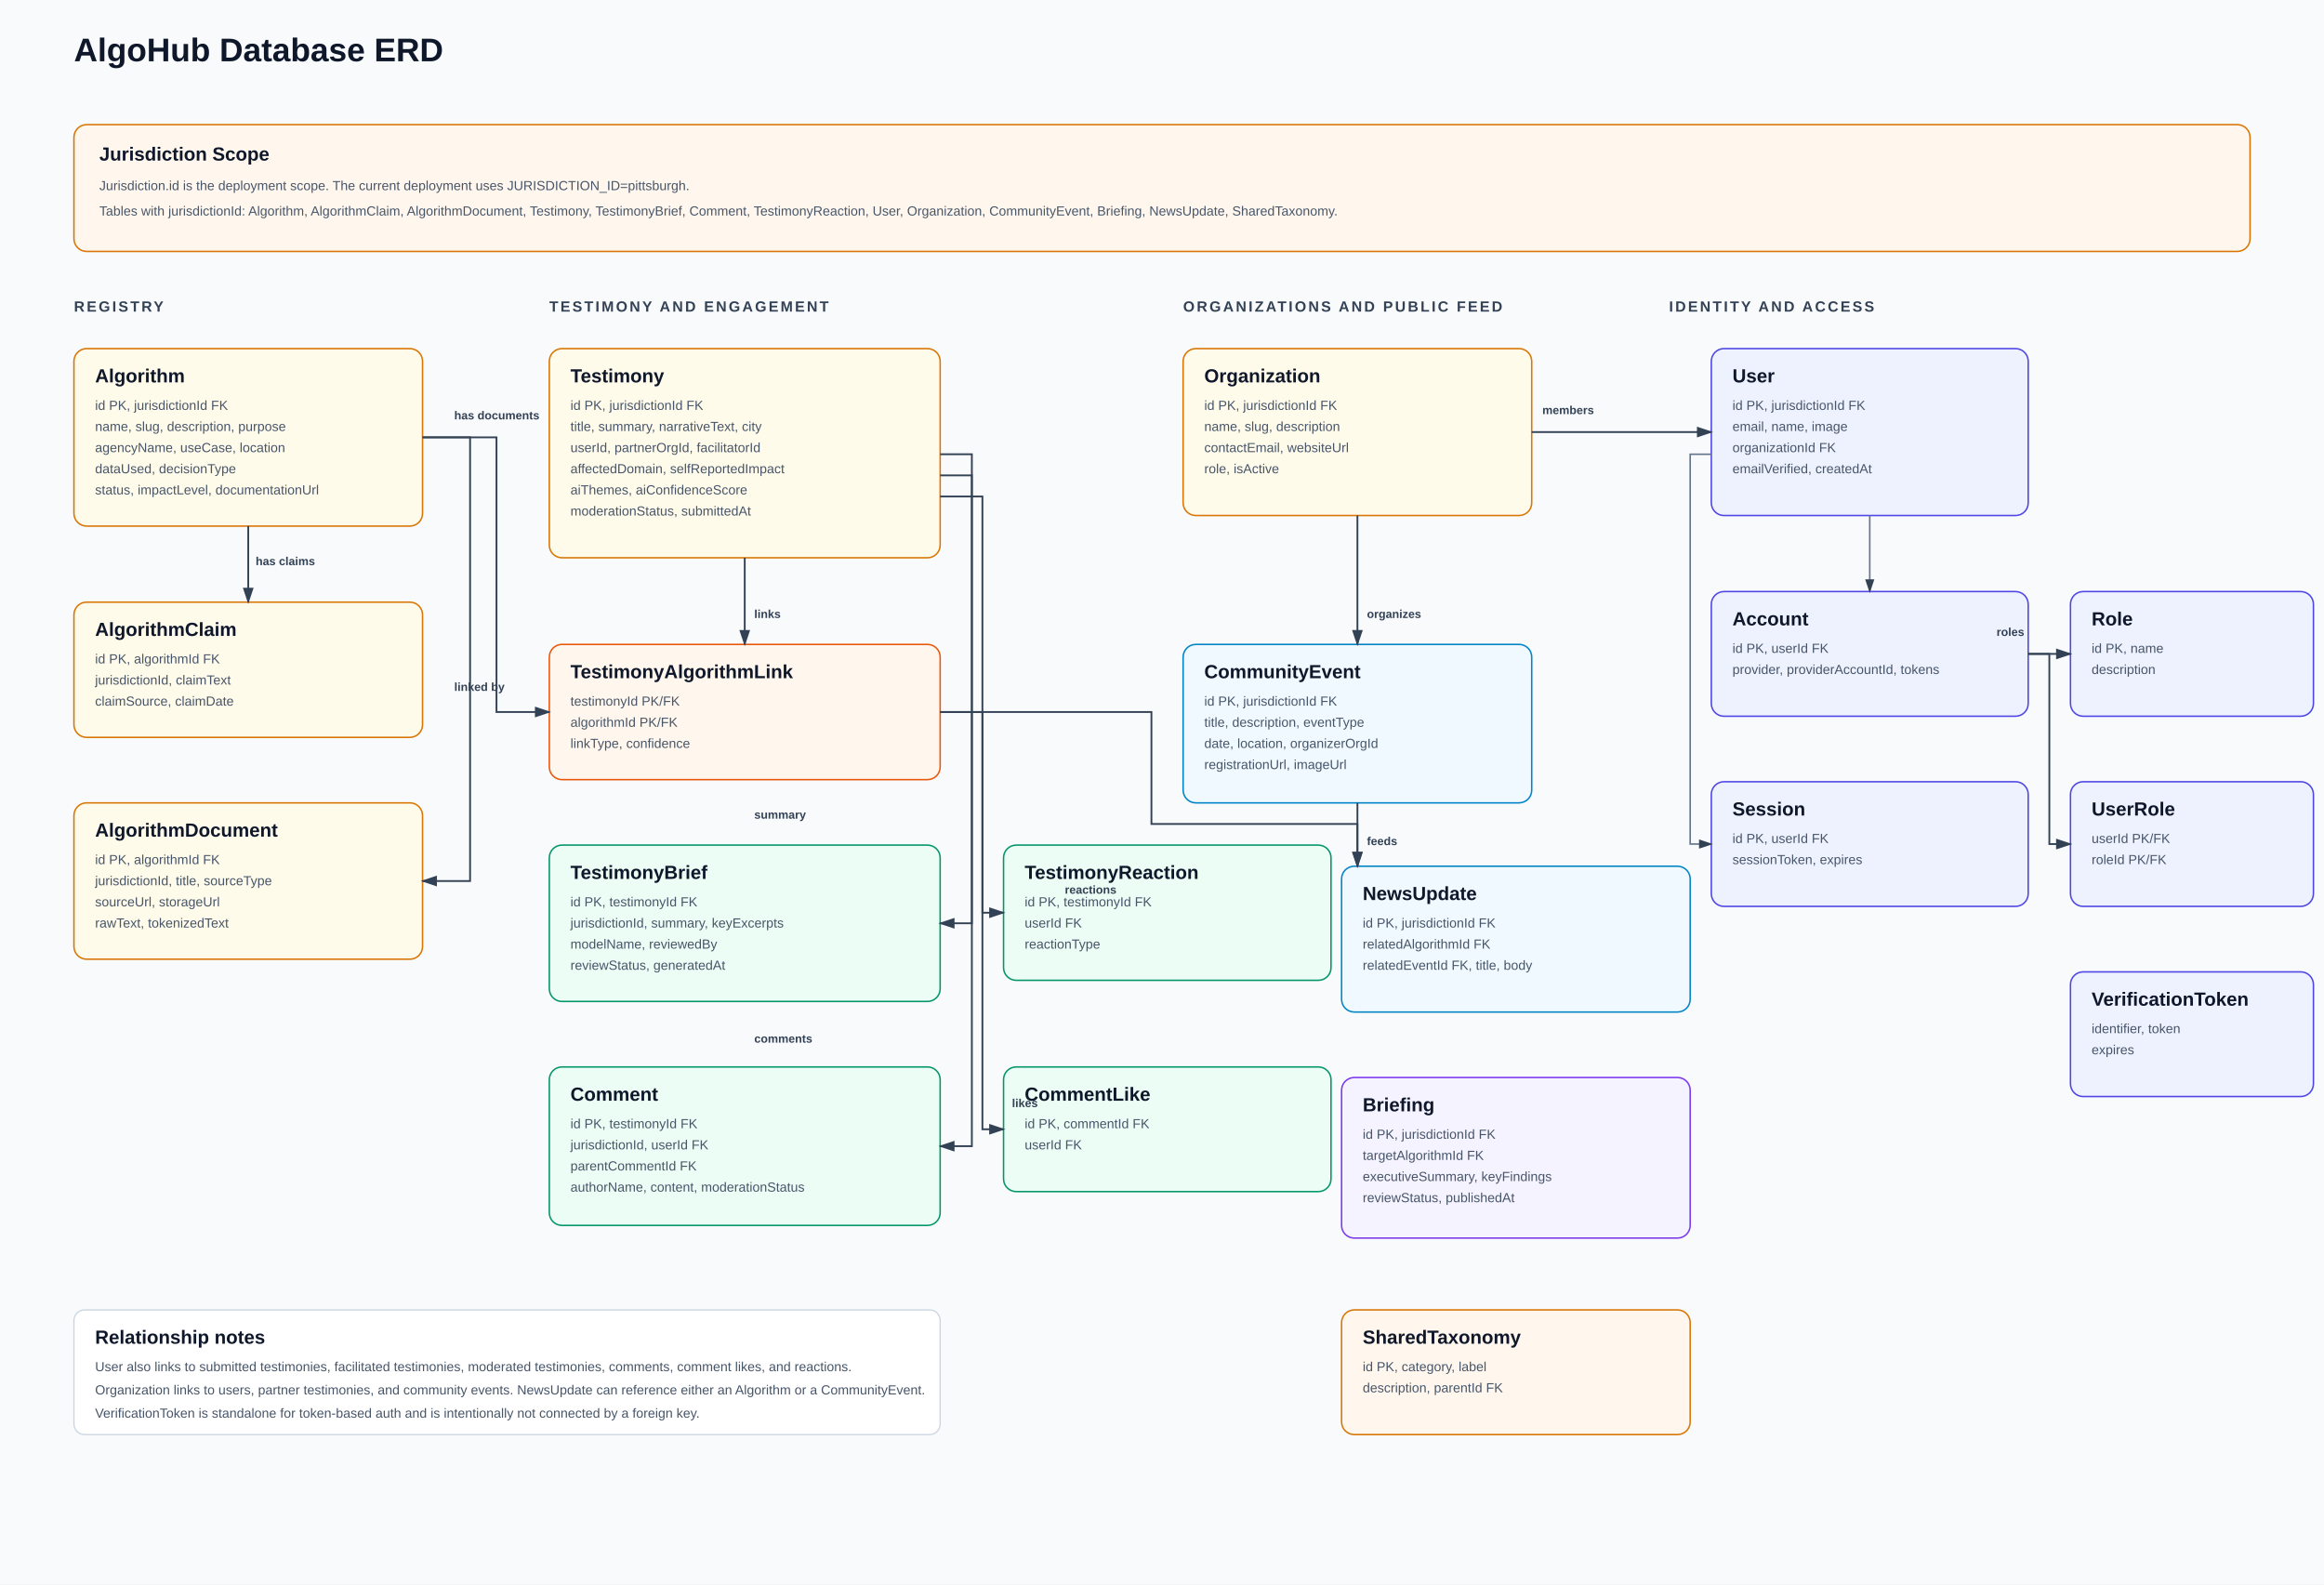
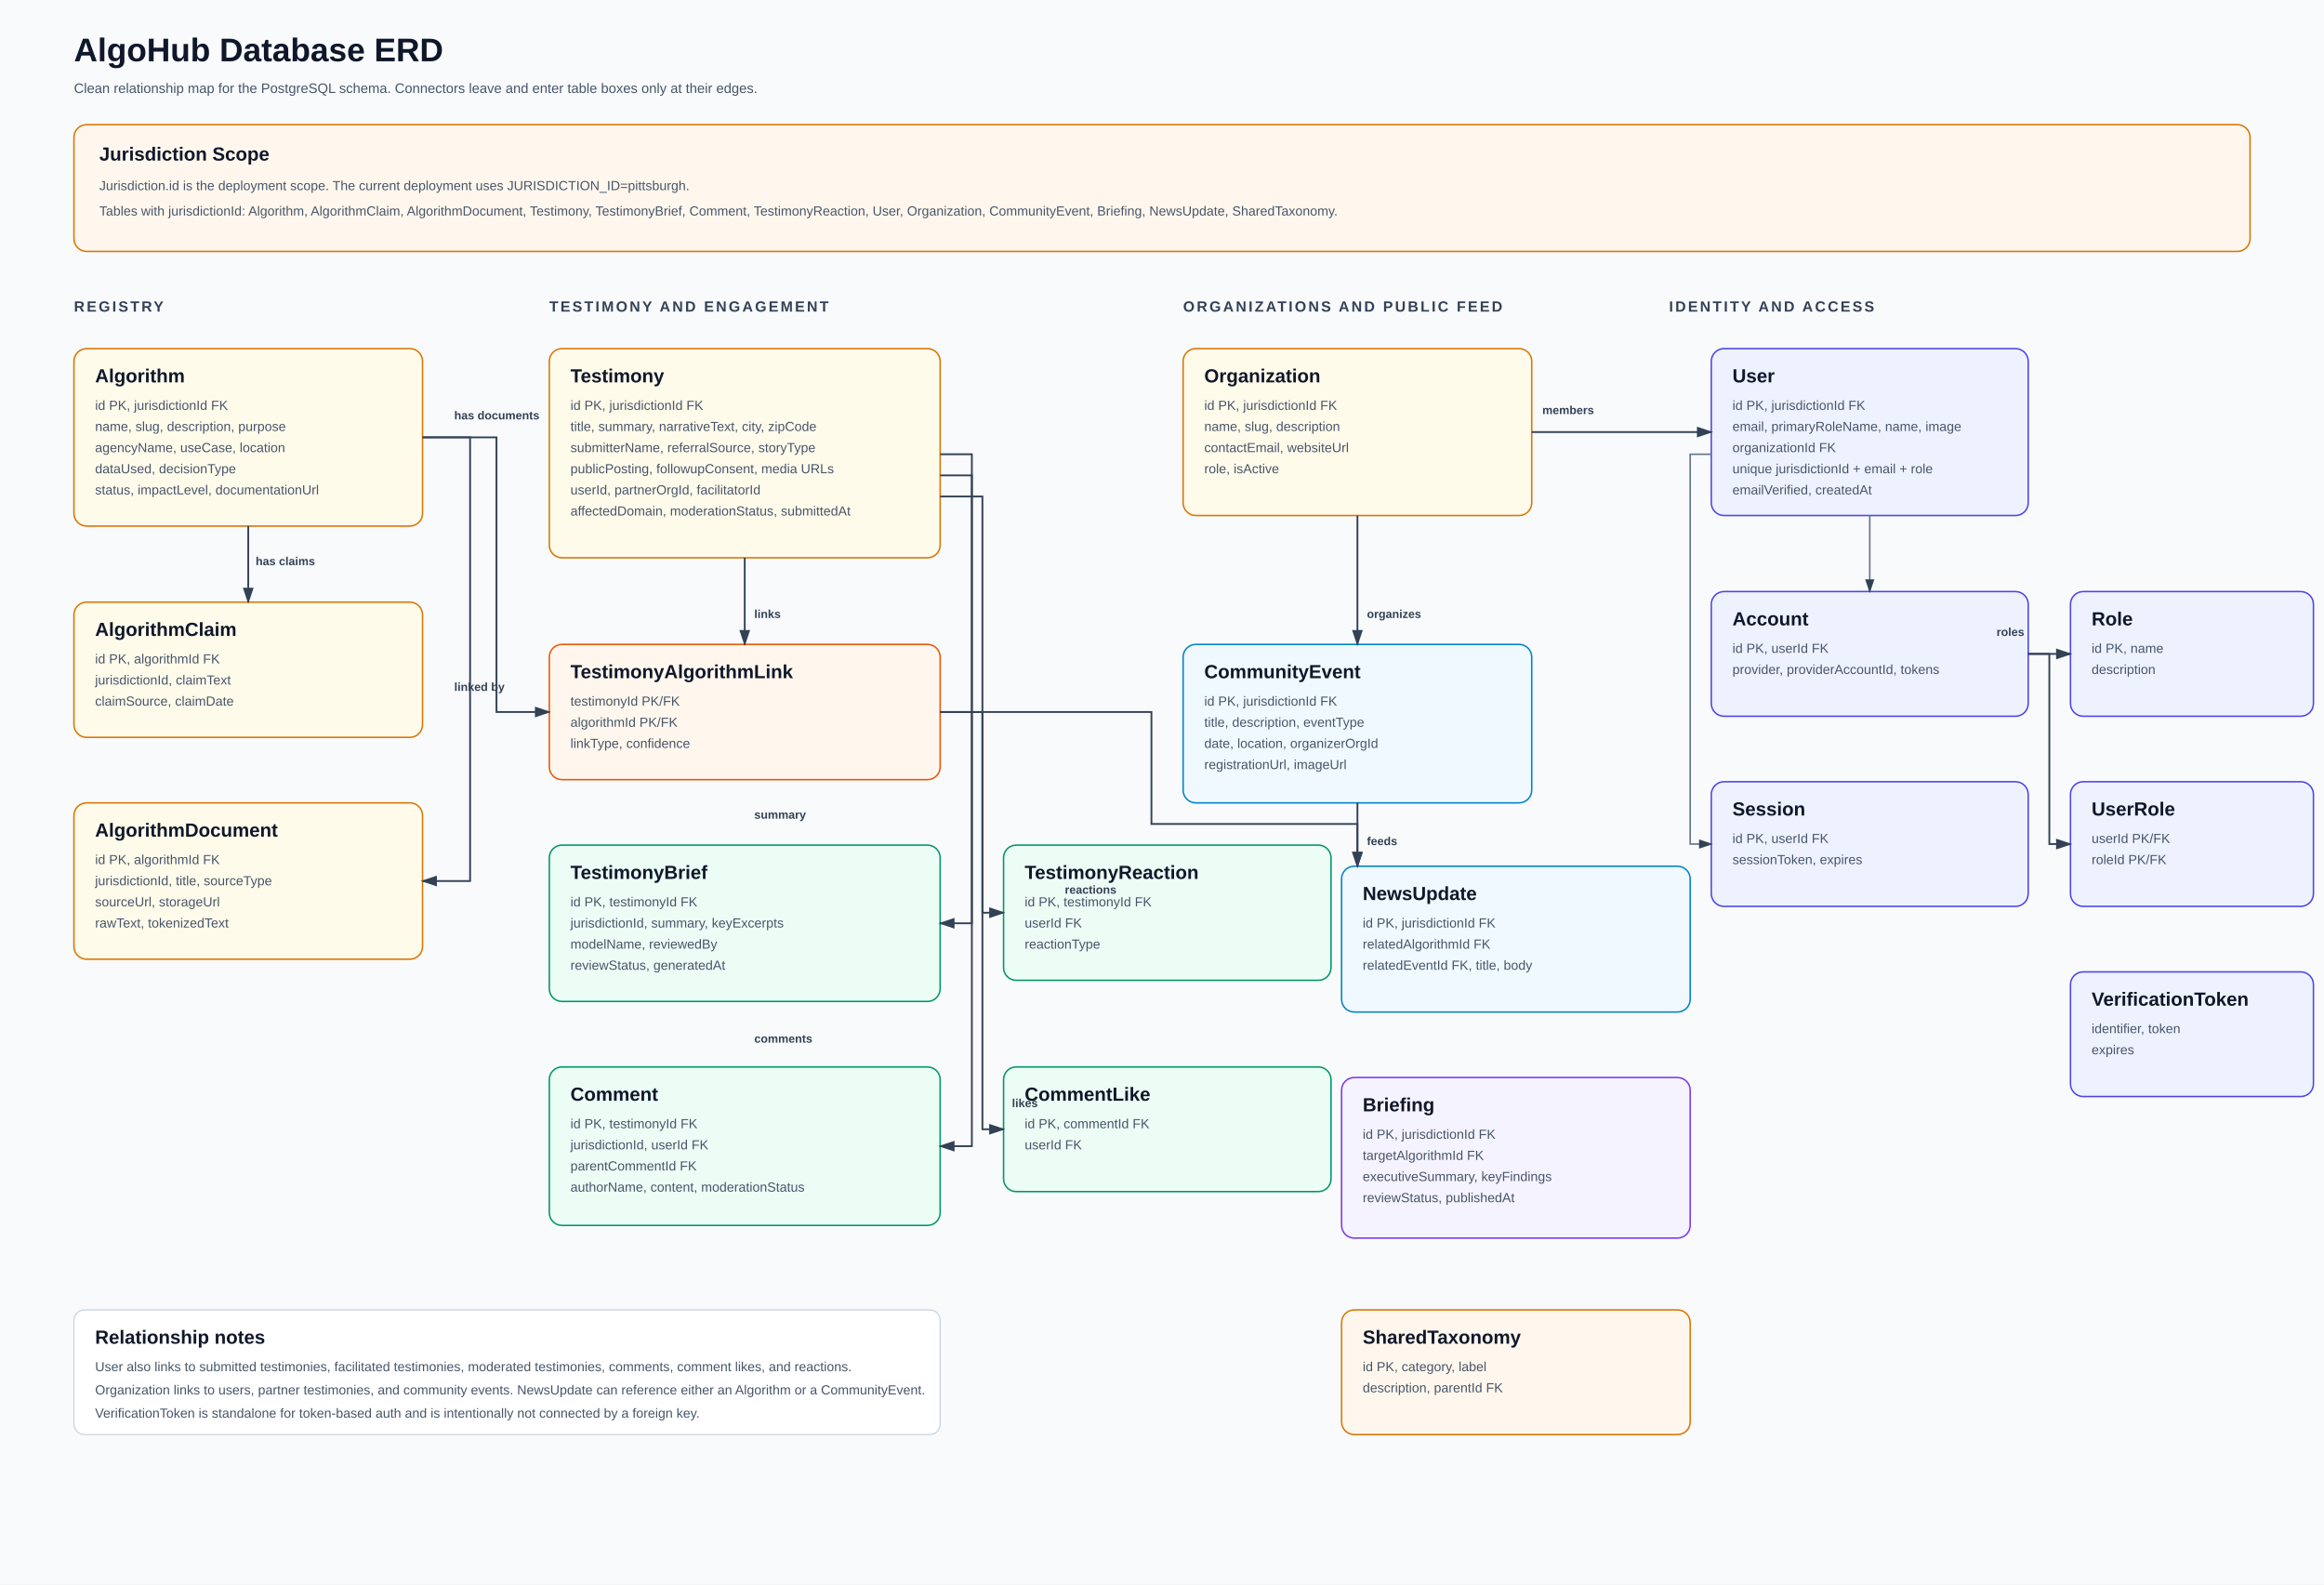
<svg xmlns="http://www.w3.org/2000/svg" width="2200" height="1500" viewBox="0 0 2200 1500" role="img" aria-labelledby="title desc">
  <defs>
    <marker id="arrow" markerWidth="10" markerHeight="10" refX="8" refY="3" orient="auto" markerUnits="strokeWidth">
      <path d="M0,0 L0,6 L9,3 z" fill="#334155" />
    </marker>
    <style>
      .page { fill: #f8fafc; }
      .label { fill: #0f172a; font-family: Arial, Helvetica, sans-serif; }
      .muted { fill: #475569; font-family: Arial, Helvetica, sans-serif; font-size: 13px; }
      .section { fill: #334155; font-family: Arial, Helvetica, sans-serif; font-size: 14px; font-weight: 700; letter-spacing: .14em; }
      .box { fill: #fff; stroke: #cbd5e1; stroke-width: 1.4; rx: 12; }
      .scope { fill: #fff7ed; stroke: #d97706; }
      .core { fill: #fffbeb; stroke: #d97706; }
      .join { fill: #fff7ed; stroke: #ea580c; }
      .engage { fill: #ecfdf5; stroke: #059669; }
      .auth { fill: #eef2ff; stroke: #4f46e5; }
      .report { fill: #f5f3ff; stroke: #7c3aed; }
      .feed { fill: #f0f9ff; stroke: #0284c7; }
      .title { font-size: 18px; font-weight: 700; }
      .field { fill: #475569; font-family: Arial, Helvetica, sans-serif; font-size: 12.5px; }
      .line { stroke: #334155; stroke-width: 1.7; fill: none; marker-end: url(#arrow); }
      .line2 { stroke: #64748b; stroke-width: 1.45; fill: none; marker-end: url(#arrow); }
      .legend { fill: #ffffff; stroke: #cbd5e1; stroke-width: 1.2; rx: 10; }
      .tag { fill: #f8fafc; stroke: #cbd5e1; rx: 5; }
      .tagtext { fill: #334155; font-family: Arial, Helvetica, sans-serif; font-size: 11px; font-weight: 700; }
    </style>
  </defs>
  <rect class="page" width="2200" height="1500" />
  <text x="70" y="58" class="label" font-size="31" font-weight="800">AlgoHub Database ERD</text>
+   <text x="70" y="88" class="muted">Clean relationship map for the PostgreSQL schema. Connectors leave and enter table boxes only at their edges.</text>
  <g transform="translate(70 118)">
    <rect class="box scope" width="2060" height="120" />
    <text x="24" y="34" class="label title">Jurisdiction Scope</text>
    <text x="24" y="62" class="field">Jurisdiction.id is the deployment scope. The current deployment uses JURISDICTION_ID=pittsburgh.</text>
    <text x="24" y="86" class="field">Tables with jurisdictionId: Algorithm, AlgorithmClaim, AlgorithmDocument, Testimony, TestimonyBrief, Comment, TestimonyReaction, User, Organization, CommunityEvent, Briefing, NewsUpdate, SharedTaxonomy.</text>
  </g>
  <text x="70" y="295" class="section">REGISTRY</text>
  <text x="520" y="295" class="section">TESTIMONY AND ENGAGEMENT</text>
  <text x="1120" y="295" class="section">ORGANIZATIONS AND PUBLIC FEED</text>
  <text x="1580" y="295" class="section">IDENTITY AND ACCESS</text>
  <g id="algorithm" transform="translate(70 330)">
    <rect class="box core" width="330" height="168" />
    <text x="20" y="32" class="label title">Algorithm</text>
    <text x="20" y="58" class="field">id PK, jurisdictionId FK</text>
    <text x="20" y="78" class="field">name, slug, description, purpose</text>
    <text x="20" y="98" class="field">agencyName, useCase, location</text>
    <text x="20" y="118" class="field">dataUsed, decisionType</text>
    <text x="20" y="138" class="field">status, impactLevel, documentationUrl</text>
  </g>
  <g id="claim" transform="translate(70 570)">
    <rect class="box core" width="330" height="128" />
    <text x="20" y="32" class="label title">AlgorithmClaim</text>
    <text x="20" y="58" class="field">id PK, algorithmId FK</text>
    <text x="20" y="78" class="field">jurisdictionId, claimText</text>
    <text x="20" y="98" class="field">claimSource, claimDate</text>
  </g>
  <g id="document" transform="translate(70 760)">
    <rect class="box core" width="330" height="148" />
    <text x="20" y="32" class="label title">AlgorithmDocument</text>
    <text x="20" y="58" class="field">id PK, algorithmId FK</text>
    <text x="20" y="78" class="field">jurisdictionId, title, sourceType</text>
    <text x="20" y="98" class="field">sourceUrl, storageUrl</text>
    <text x="20" y="118" class="field">rawText, tokenizedText</text>
  </g>
  <g id="testimony" transform="translate(520 330)">
    <rect class="box core" width="370" height="198" />
    <text x="20" y="32" class="label title">Testimony</text>
    <text x="20" y="58" class="field">id PK, jurisdictionId FK</text>
-     <text x="20" y="78" class="field">title, summary, narrativeText, city</text>
-     <text x="20" y="98" class="field">userId, partnerOrgId, facilitatorId</text>
-     <text x="20" y="118" class="field">affectedDomain, selfReportedImpact</text>
-     <text x="20" y="138" class="field">aiThemes, aiConfidenceScore</text>
-     <text x="20" y="158" class="field">moderationStatus, submittedAt</text>
+     <text x="20" y="78" class="field">title, summary, narrativeText, city, zipCode</text>
+     <text x="20" y="98" class="field">submitterName, referralSource, storyType</text>
+     <text x="20" y="118" class="field">publicPosting, followupConsent, media URLs</text>
+     <text x="20" y="138" class="field">userId, partnerOrgId, facilitatorId</text>
+     <text x="20" y="158" class="field">affectedDomain, moderationStatus, submittedAt</text>
  </g>
  <g id="link" transform="translate(520 610)">
    <rect class="box join" width="370" height="128" />
    <text x="20" y="32" class="label title">TestimonyAlgorithmLink</text>
    <text x="20" y="58" class="field">testimonyId PK/FK</text>
    <text x="20" y="78" class="field">algorithmId PK/FK</text>
    <text x="20" y="98" class="field">linkType, confidence</text>
  </g>
  <g id="brief" transform="translate(520 800)">
    <rect class="box engage" width="370" height="148" />
    <text x="20" y="32" class="label title">TestimonyBrief</text>
    <text x="20" y="58" class="field">id PK, testimonyId FK</text>
    <text x="20" y="78" class="field">jurisdictionId, summary, keyExcerpts</text>
    <text x="20" y="98" class="field">modelName, reviewedBy</text>
    <text x="20" y="118" class="field">reviewStatus, generatedAt</text>
  </g>
  <g id="comment" transform="translate(520 1010)">
    <rect class="box engage" width="370" height="150" />
    <text x="20" y="32" class="label title">Comment</text>
    <text x="20" y="58" class="field">id PK, testimonyId FK</text>
    <text x="20" y="78" class="field">jurisdictionId, userId FK</text>
    <text x="20" y="98" class="field">parentCommentId FK</text>
    <text x="20" y="118" class="field">authorName, content, moderationStatus</text>
  </g>
  <g id="like" transform="translate(950 1010)">
    <rect class="box engage" width="310" height="118" />
    <text x="20" y="32" class="label title">CommentLike</text>
    <text x="20" y="58" class="field">id PK, commentId FK</text>
    <text x="20" y="78" class="field">userId FK</text>
  </g>
  <g id="reaction" transform="translate(950 800)">
    <rect class="box engage" width="310" height="128" />
    <text x="20" y="32" class="label title">TestimonyReaction</text>
    <text x="20" y="58" class="field">id PK, testimonyId FK</text>
    <text x="20" y="78" class="field">userId FK</text>
    <text x="20" y="98" class="field">reactionType</text>
  </g>
  <g id="organization" transform="translate(1120 330)">
    <rect class="box core" width="330" height="158" />
    <text x="20" y="32" class="label title">Organization</text>
    <text x="20" y="58" class="field">id PK, jurisdictionId FK</text>
    <text x="20" y="78" class="field">name, slug, description</text>
    <text x="20" y="98" class="field">contactEmail, websiteUrl</text>
    <text x="20" y="118" class="field">role, isActive</text>
  </g>
  <g id="event" transform="translate(1120 610)">
    <rect class="box feed" width="330" height="150" />
    <text x="20" y="32" class="label title">CommunityEvent</text>
    <text x="20" y="58" class="field">id PK, jurisdictionId FK</text>
    <text x="20" y="78" class="field">title, description, eventType</text>
    <text x="20" y="98" class="field">date, location, organizerOrgId</text>
    <text x="20" y="118" class="field">registrationUrl, imageUrl</text>
  </g>
  <g id="news" transform="translate(1270 820)">
    <rect class="box feed" width="330" height="138" />
    <text x="20" y="32" class="label title">NewsUpdate</text>
    <text x="20" y="58" class="field">id PK, jurisdictionId FK</text>
    <text x="20" y="78" class="field">relatedAlgorithmId FK</text>
    <text x="20" y="98" class="field">relatedEventId FK, title, body</text>
  </g>
  <g id="fullbriefing" transform="translate(1270 1020)">
    <rect class="box report" width="330" height="152" />
    <text x="20" y="32" class="label title">Briefing</text>
    <text x="20" y="58" class="field">id PK, jurisdictionId FK</text>
    <text x="20" y="78" class="field">targetAlgorithmId FK</text>
    <text x="20" y="98" class="field">executiveSummary, keyFindings</text>
    <text x="20" y="118" class="field">reviewStatus, publishedAt</text>
  </g>
  <g id="taxonomy" transform="translate(1270 1240)">
    <rect class="box scope" width="330" height="118" />
    <text x="20" y="32" class="label title">SharedTaxonomy</text>
    <text x="20" y="58" class="field">id PK, category, label</text>
    <text x="20" y="78" class="field">description, parentId FK</text>
  </g>
  <g id="user" transform="translate(1620 330)">
    <rect class="box auth" width="300" height="158" />
    <text x="20" y="32" class="label title">User</text>
    <text x="20" y="58" class="field">id PK, jurisdictionId FK</text>
-     <text x="20" y="78" class="field">email, name, image</text>
+     <text x="20" y="78" class="field">email, primaryRoleName, name, image</text>
    <text x="20" y="98" class="field">organizationId FK</text>
-     <text x="20" y="118" class="field">emailVerified, createdAt</text>
+     <text x="20" y="118" class="field">unique jurisdictionId + email + role</text>
+     <text x="20" y="138" class="field">emailVerified, createdAt</text>
  </g>
  <g id="account" transform="translate(1620 560)">
    <rect class="box auth" width="300" height="118" />
    <text x="20" y="32" class="label title">Account</text>
    <text x="20" y="58" class="field">id PK, userId FK</text>
    <text x="20" y="78" class="field">provider, providerAccountId, tokens</text>
  </g>
  <g id="session" transform="translate(1620 740)">
    <rect class="box auth" width="300" height="118" />
    <text x="20" y="32" class="label title">Session</text>
    <text x="20" y="58" class="field">id PK, userId FK</text>
    <text x="20" y="78" class="field">sessionToken, expires</text>
  </g>
  <g id="role" transform="translate(1960 560)">
    <rect class="box auth" width="230" height="118" />
    <text x="20" y="32" class="label title">Role</text>
    <text x="20" y="58" class="field">id PK, name</text>
    <text x="20" y="78" class="field">description</text>
  </g>
  <g id="userrole" transform="translate(1960 740)">
    <rect class="box auth" width="230" height="118" />
    <text x="20" y="32" class="label title">UserRole</text>
    <text x="20" y="58" class="field">userId PK/FK</text>
    <text x="20" y="78" class="field">roleId PK/FK</text>
  </g>
  <g id="token" transform="translate(1960 920)">
    <rect class="box auth" width="230" height="118" />
    <text x="20" y="32" class="label title">VerificationToken</text>
    <text x="20" y="58" class="field">identifier, token</text>
    <text x="20" y="78" class="field">expires</text>
  </g>
  <g id="legend" transform="translate(70 1240)">
    <rect class="legend" width="820" height="118" />
    <text x="20" y="32" class="label title">Relationship notes</text>
    <text x="20" y="58" class="field">User also links to submitted testimonies, facilitated testimonies, moderated testimonies, comments, comment likes, and reactions.</text>
    <text x="20" y="80" class="field">Organization links to users, partner testimonies, and community events. NewsUpdate can reference either an Algorithm or a CommunityEvent.</text>
    <text x="20" y="102" class="field">VerificationToken is standalone for token-based auth and is intentionally not connected by a foreign key.</text>
  </g>
  <path class="line" d="M235 498 L235 570" />
  <path class="line" d="M400 414 L445 414 L445 834 L400 834" />
  <path class="line" d="M400 414 L470 414 L470 674 L520 674" />
  <path class="line" d="M705 528 L705 610" />
  <path class="line" d="M890 430 L920 430 L920 874 L890 874" />
  <path class="line" d="M890 450 L920 450 L920 1085 L890 1085" />
  <path class="line" d="M890 470 L930 470 L930 864 L950 864" />
  <path class="line" d="M890 674 L930 674 L930 1069 L950 1069" />
  <path class="line" d="M890 674 L1090 674 L1090 780 L1285 780 L1285 820" />
  <path class="line" d="M1450 409 L1620 409" />
  <path class="line" d="M1285 488 L1285 610" />
  <path class="line" d="M1285 760 L1285 820" />
  <path class="line" d="M1920 619 L1960 619" />
  <path class="line" d="M1920 619 L1940 619 L1940 799 L1960 799" />
  <path class="line2" d="M1770 488 L1770 560" />
  <path class="line2" d="M1620 430 L1600 430 L1600 799 L1620 799" />
  <text x="242" y="535" class="tagtext">has claims</text>
  <text x="430" y="397" class="tagtext">has documents</text>
  <text x="430" y="654" class="tagtext">linked by</text>
  <text x="714" y="585" class="tagtext">links</text>
  <text x="714" y="775" class="tagtext">summary</text>
  <text x="714" y="987" class="tagtext">comments</text>
  <text x="1008" y="846" class="tagtext">reactions</text>
  <text x="958" y="1048" class="tagtext">likes</text>
  <text x="1294" y="585" class="tagtext">organizes</text>
  <text x="1294" y="800" class="tagtext">feeds</text>
  <text x="1460" y="392" class="tagtext">members</text>
  <text x="1890" y="602" class="tagtext">roles</text>
</svg>
